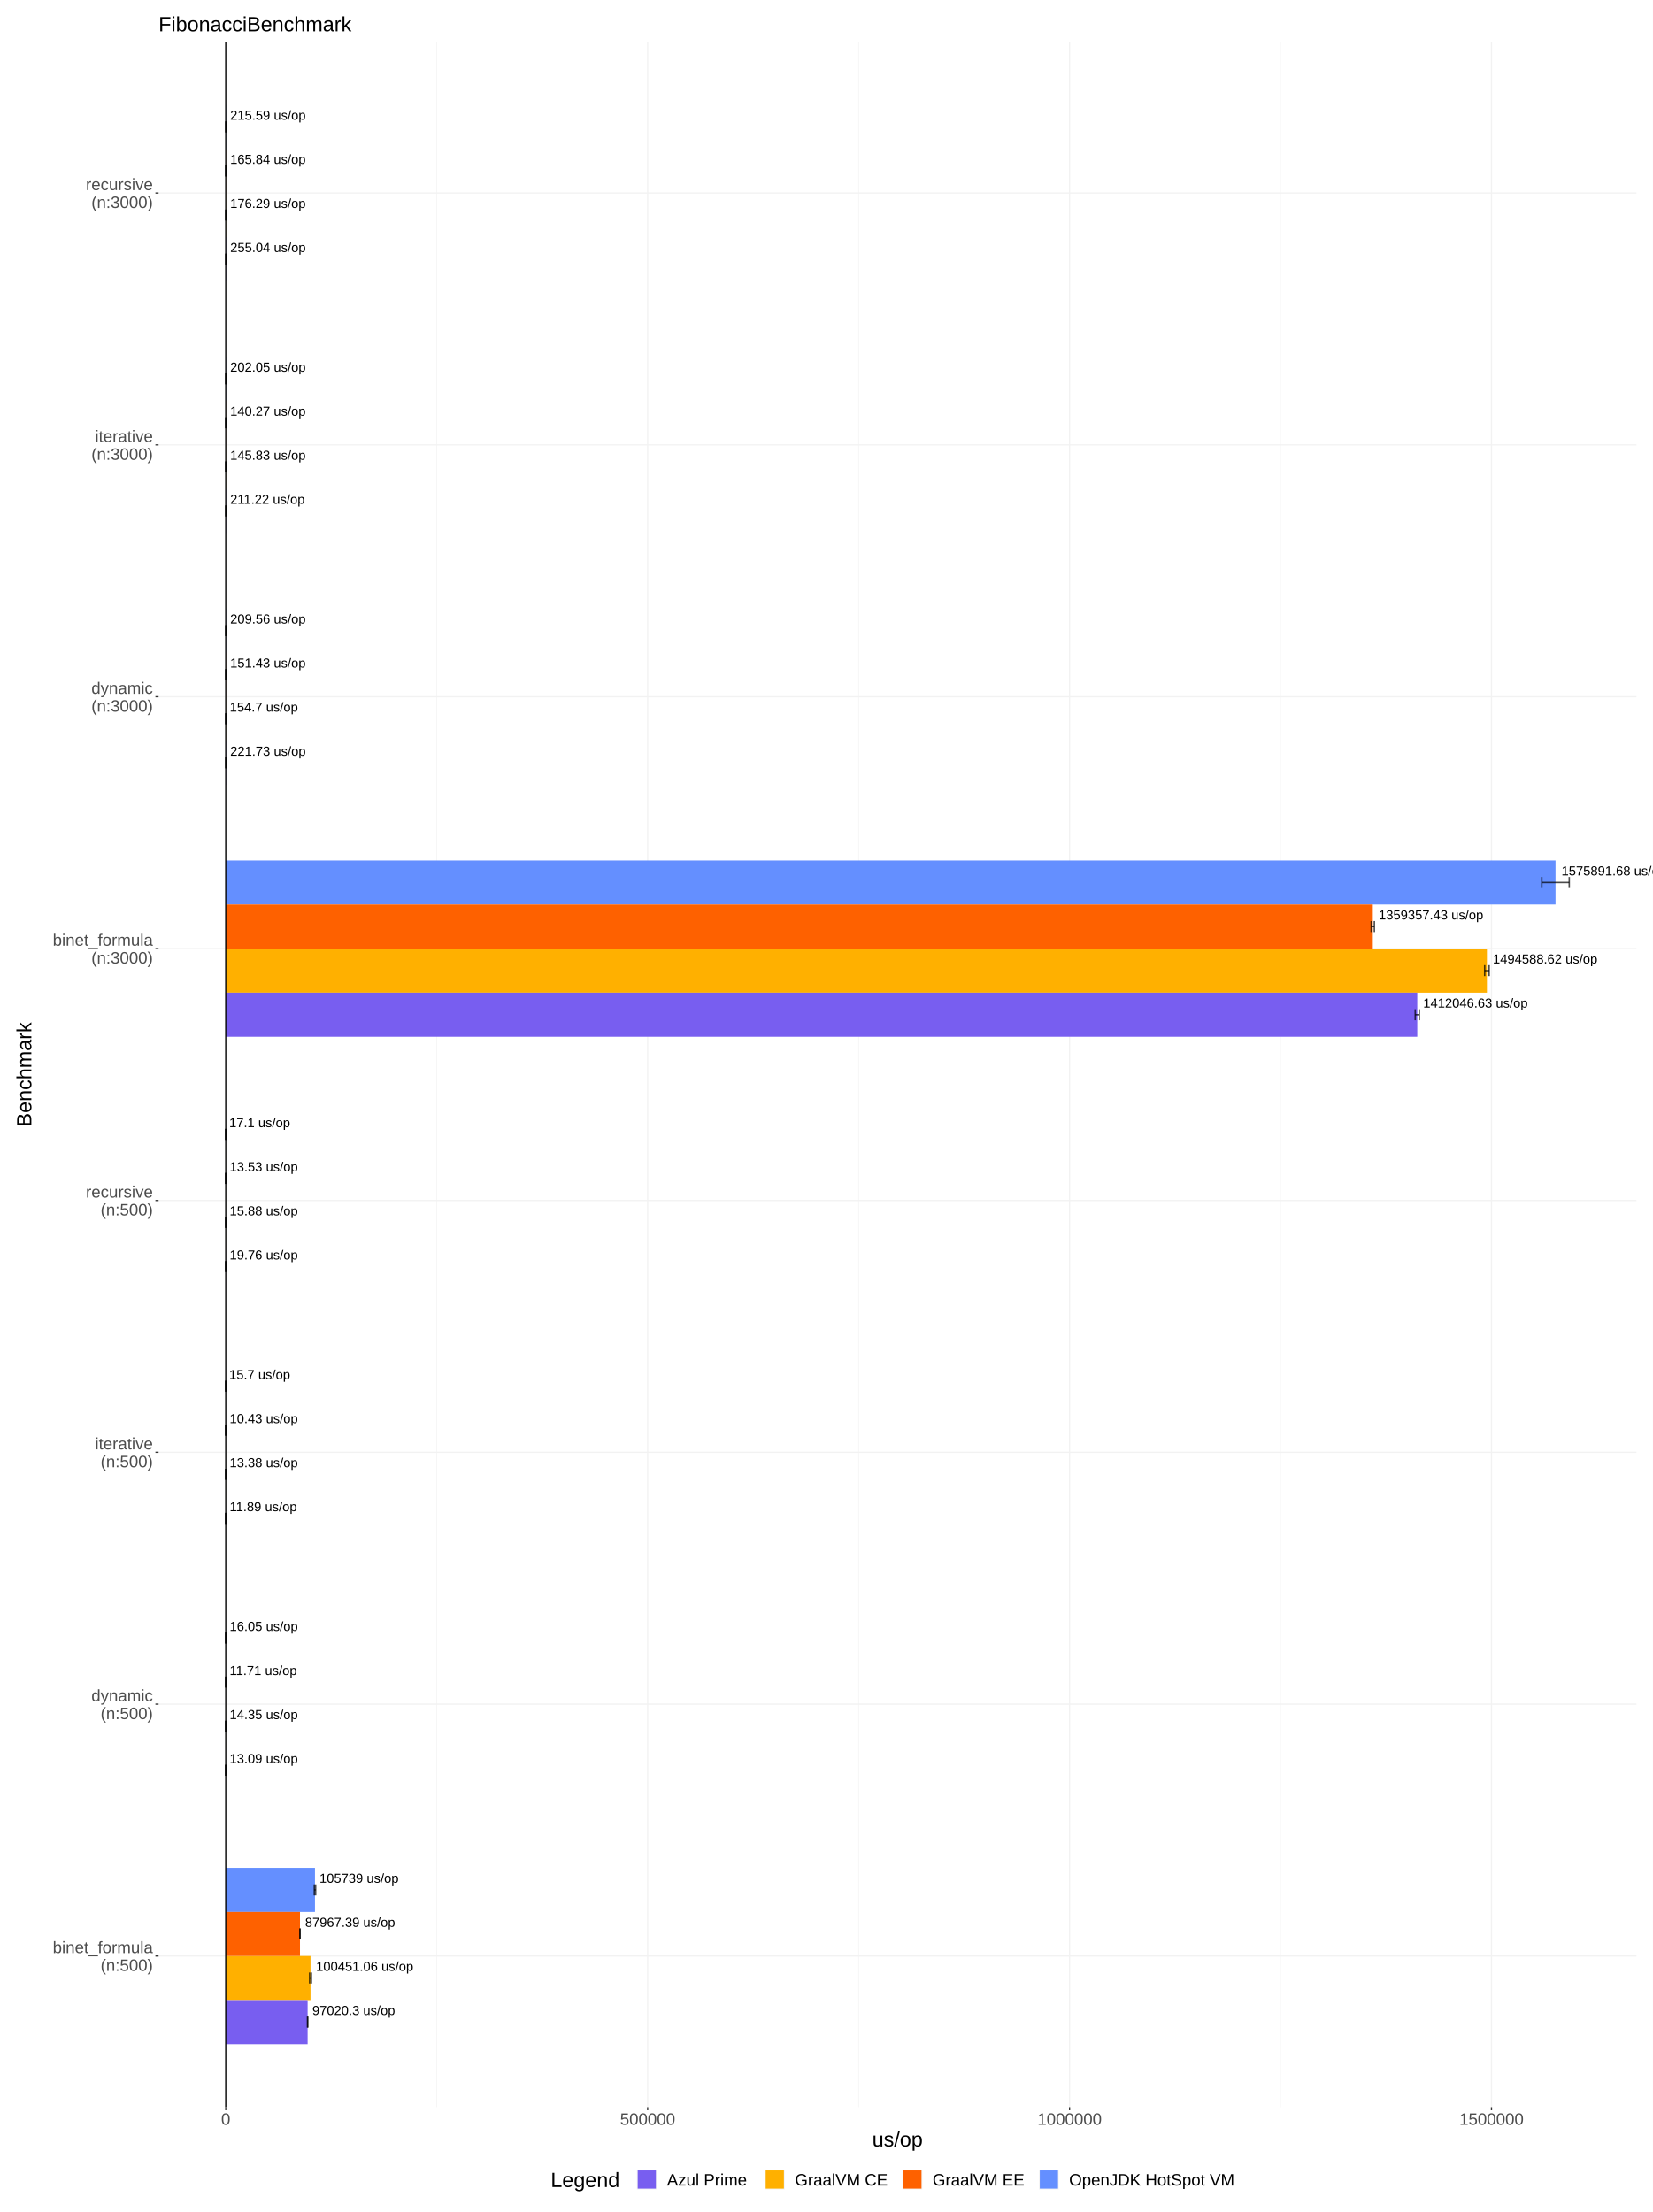
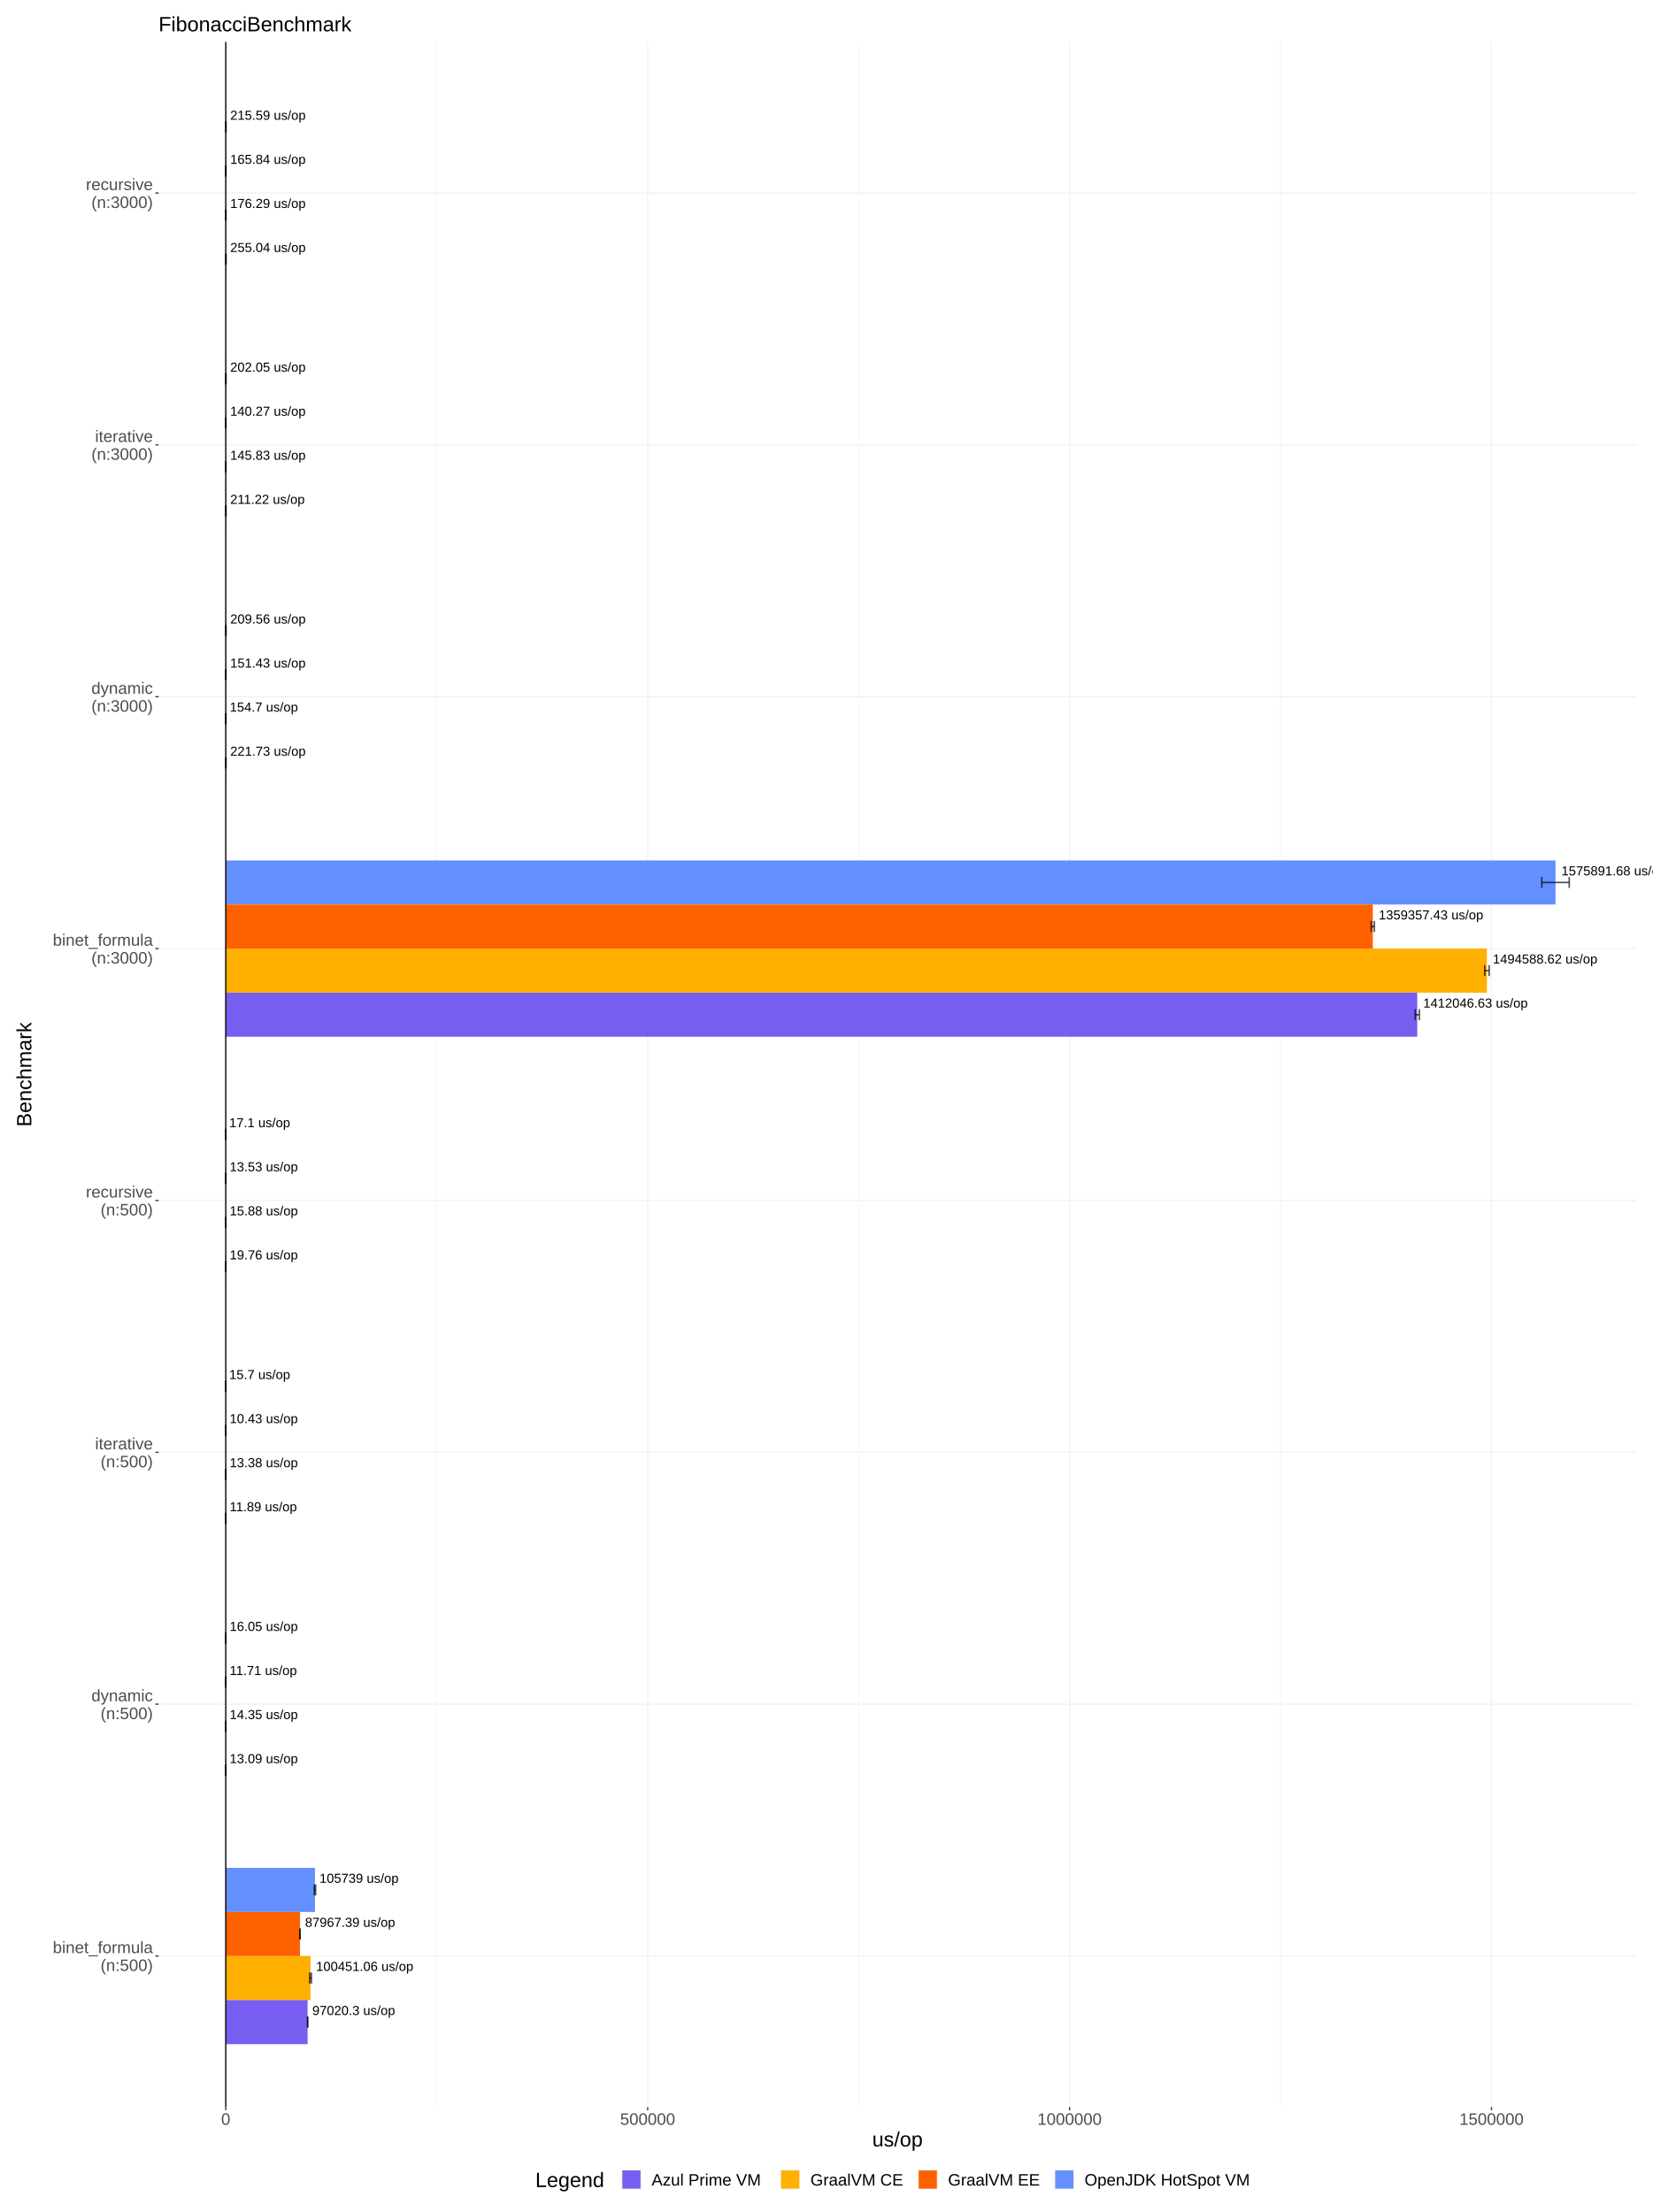
<svg xmlns="http://www.w3.org/2000/svg" class="svglite" width="1440.00pt" height="1927.56pt" viewBox="0 0 1440.00 1927.56">
  <defs>
    <style type="text/css">
    .svglite line, .svglite polyline, .svglite polygon, .svglite path, .svglite rect, .svglite circle {
      fill: none;
      stroke: #000000;
      stroke-linecap: round;
      stroke-linejoin: round;
      stroke-miterlimit: 10.00;
    }
    .svglite text {
      white-space: pre;
    }
  </style>
  </defs>
  <rect width="100%" height="100%" style="stroke: none; fill: #FFFFFF;" />
  <defs>
    <clipPath id="cpMC4wMHwxNDQwLjAwfDAuMDB8MTkyNy41Ng==">
      <rect x="0.00" y="0.00" width="1440.00" height="1927.56" />
    </clipPath>
  </defs>
  <g clip-path="url(#cpMC4wMHwxNDQwLjAwfDAuMDB8MTkyNy41Ng==)">
    <rect x="-0" y="0" width="1440.00" height="1927.56" style="stroke-width: 1.07; stroke: #FFFFFF; fill: #FFFFFF;" />
    <rect x="138.17" y="36.52" width="1287.66" height="1799.64" style="stroke-width: 1.07; stroke: none;" />
    <polyline points="380.50,1836.16 380.50,36.52 " style="stroke-width: 0.53; stroke: #F2F2F2; stroke-linecap: butt;" />
    <polyline points="748.12,1836.16 748.12,36.52 " style="stroke-width: 0.53; stroke: #F2F2F2; stroke-linecap: butt;" />
    <polyline points="1115.73,1836.16 1115.73,36.52 " style="stroke-width: 0.53; stroke: #F2F2F2; stroke-linecap: butt;" />
    <polyline points="138.17,1704.48 1425.83,1704.48 " style="stroke-width: 1.07; stroke: #F2F2F2; stroke-linecap: butt;" />
    <polyline points="138.17,1485.01 1425.83,1485.01 " style="stroke-width: 1.07; stroke: #F2F2F2; stroke-linecap: butt;" />
    <polyline points="138.17,1265.54 1425.83,1265.54 " style="stroke-width: 1.07; stroke: #F2F2F2; stroke-linecap: butt;" />
    <polyline points="138.17,1046.08 1425.83,1046.08 " style="stroke-width: 1.07; stroke: #F2F2F2; stroke-linecap: butt;" />
    <polyline points="138.17,826.61 1425.83,826.61 " style="stroke-width: 1.07; stroke: #F2F2F2; stroke-linecap: butt;" />
    <polyline points="138.17,607.14 1425.83,607.14 " style="stroke-width: 1.07; stroke: #F2F2F2; stroke-linecap: butt;" />
    <polyline points="138.17,387.67 1425.83,387.67 " style="stroke-width: 1.07; stroke: #F2F2F2; stroke-linecap: butt;" />
    <polyline points="138.17,168.20 1425.83,168.20 " style="stroke-width: 1.07; stroke: #F2F2F2; stroke-linecap: butt;" />
    <polyline points="196.70,1836.16 196.70,36.52 " style="stroke-width: 1.07; stroke: #F2F2F2; stroke-linecap: butt;" />
    <polyline points="564.31,1836.16 564.31,36.52 " style="stroke-width: 1.07; stroke: #F2F2F2; stroke-linecap: butt;" />
    <polyline points="931.93,1836.16 931.93,36.52 " style="stroke-width: 1.07; stroke: #F2F2F2; stroke-linecap: butt;" />
    <polyline points="1299.54,1836.16 1299.54,36.52 " style="stroke-width: 1.07; stroke: #F2F2F2; stroke-linecap: butt;" />
    <rect x="196.70" y="1627.67" width="77.74" height="38.41" style="stroke-width: 1.07; stroke: none; stroke-linecap: butt; stroke-linejoin: miter; fill: #648FFF;" />
    <rect x="196.70" y="1704.48" width="73.85" height="38.41" style="stroke-width: 1.07; stroke: none; stroke-linecap: butt; stroke-linejoin: miter; fill: #FFB000;" />
    <rect x="196.70" y="1666.07" width="64.68" height="38.41" style="stroke-width: 1.07; stroke: none; stroke-linecap: butt; stroke-linejoin: miter; fill: #FE6100;" />
    <rect x="196.70" y="1742.89" width="71.33" height="38.41" style="stroke-width: 1.07; stroke: none; stroke-linecap: butt; stroke-linejoin: miter; fill: #785EF0;" />
    <rect x="196.70" y="1408.20" width="0.012" height="38.41" style="stroke-width: 1.07; stroke: none; stroke-linecap: butt; stroke-linejoin: miter; fill: #648FFF;" />
    <rect x="196.70" y="1485.01" width="0.011" height="38.41" style="stroke-width: 1.07; stroke: none; stroke-linecap: butt; stroke-linejoin: miter; fill: #FFB000;" />
    <rect x="196.70" y="1446.61" width="0.009" height="38.41" style="stroke-width: 1.07; stroke: none; stroke-linecap: butt; stroke-linejoin: miter; fill: #FE6100;" />
    <rect x="196.70" y="1523.42" width="0.01" height="38.41" style="stroke-width: 1.07; stroke: none; stroke-linecap: butt; stroke-linejoin: miter; fill: #785EF0;" />
    <rect x="196.70" y="1188.73" width="0.012" height="38.41" style="stroke-width: 1.07; stroke: none; stroke-linecap: butt; stroke-linejoin: miter; fill: #648FFF;" />
    <rect x="196.70" y="1265.54" width="0.01" height="38.41" style="stroke-width: 1.07; stroke: none; stroke-linecap: butt; stroke-linejoin: miter; fill: #FFB000;" />
    <rect x="196.70" y="1227.14" width="0.008" height="38.41" style="stroke-width: 1.07; stroke: none; stroke-linecap: butt; stroke-linejoin: miter; fill: #FE6100;" />
    <rect x="196.70" y="1303.95" width="0.009" height="38.41" style="stroke-width: 1.07; stroke: none; stroke-linecap: butt; stroke-linejoin: miter; fill: #785EF0;" />
    <rect x="196.70" y="969.26" width="0.013" height="38.41" style="stroke-width: 1.07; stroke: none; stroke-linecap: butt; stroke-linejoin: miter; fill: #648FFF;" />
    <rect x="196.70" y="1046.08" width="0.012" height="38.41" style="stroke-width: 1.07; stroke: none; stroke-linecap: butt; stroke-linejoin: miter; fill: #FFB000;" />
    <rect x="196.70" y="1007.67" width="0.01" height="38.41" style="stroke-width: 1.07; stroke: none; stroke-linecap: butt; stroke-linejoin: miter; fill: #FE6100;" />
    <rect x="196.70" y="1084.48" width="0.015" height="38.41" style="stroke-width: 1.07; stroke: none; stroke-linecap: butt; stroke-linejoin: miter; fill: #785EF0;" />
    <rect x="196.70" y="749.79" width="1158.64" height="38.41" style="stroke-width: 1.07; stroke: none; stroke-linecap: butt; stroke-linejoin: miter; fill: #648FFF;" />
    <rect x="196.70" y="826.61" width="1098.86" height="38.41" style="stroke-width: 1.07; stroke: none; stroke-linecap: butt; stroke-linejoin: miter; fill: #FFB000;" />
    <rect x="196.70" y="788.20" width="999.44" height="38.41" style="stroke-width: 1.07; stroke: none; stroke-linecap: butt; stroke-linejoin: miter; fill: #FE6100;" />
    <rect x="196.70" y="865.01" width="1038.18" height="38.41" style="stroke-width: 1.07; stroke: none; stroke-linecap: butt; stroke-linejoin: miter; fill: #785EF0;" />
    <rect x="196.70" y="530.33" width="0.15" height="38.41" style="stroke-width: 1.07; stroke: none; stroke-linecap: butt; stroke-linejoin: miter; fill: #648FFF;" />
    <rect x="196.70" y="607.14" width="0.11" height="38.41" style="stroke-width: 1.07; stroke: none; stroke-linecap: butt; stroke-linejoin: miter; fill: #FFB000;" />
    <rect x="196.70" y="568.73" width="0.11" height="38.41" style="stroke-width: 1.07; stroke: none; stroke-linecap: butt; stroke-linejoin: miter; fill: #FE6100;" />
    <rect x="196.70" y="645.55" width="0.16" height="38.41" style="stroke-width: 1.07; stroke: none; stroke-linecap: butt; stroke-linejoin: miter; fill: #785EF0;" />
    <rect x="196.70" y="310.86" width="0.15" height="38.41" style="stroke-width: 1.07; stroke: none; stroke-linecap: butt; stroke-linejoin: miter; fill: #648FFF;" />
    <rect x="196.70" y="387.67" width="0.11" height="38.41" style="stroke-width: 1.07; stroke: none; stroke-linecap: butt; stroke-linejoin: miter; fill: #FFB000;" />
    <rect x="196.70" y="349.26" width="0.10" height="38.41" style="stroke-width: 1.07; stroke: none; stroke-linecap: butt; stroke-linejoin: miter; fill: #FE6100;" />
    <rect x="196.70" y="426.08" width="0.16" height="38.41" style="stroke-width: 1.07; stroke: none; stroke-linecap: butt; stroke-linejoin: miter; fill: #785EF0;" />
    <rect x="196.70" y="91.39" width="0.16" height="38.41" style="stroke-width: 1.07; stroke: none; stroke-linecap: butt; stroke-linejoin: miter; fill: #648FFF;" />
    <rect x="196.70" y="168.20" width="0.13" height="38.41" style="stroke-width: 1.07; stroke: none; stroke-linecap: butt; stroke-linejoin: miter; fill: #FFB000;" />
    <rect x="196.70" y="129.80" width="0.12" height="38.41" style="stroke-width: 1.07; stroke: none; stroke-linecap: butt; stroke-linejoin: miter; fill: #FE6100;" />
    <rect x="196.70" y="206.61" width="0.19" height="38.41" style="stroke-width: 1.07; stroke: none; stroke-linecap: butt; stroke-linejoin: miter; fill: #785EF0;" />
    <text x="278.35" y="1640.65" style="font-size: 11.38px; font-family: &quot;Liberation Sans&quot;;" textLength="78.18px" lengthAdjust="spacingAndGlyphs">105739 us/op</text>
    <text x="275.37" y="1717.46" style="font-size: 11.38px; font-family: &quot;Liberation Sans&quot;;" textLength="96.26px" lengthAdjust="spacingAndGlyphs">100451.06 us/op</text>
    <text x="265.83" y="1679.06" style="font-size: 11.38px; font-family: &quot;Liberation Sans&quot;;" textLength="89.03px" lengthAdjust="spacingAndGlyphs">87967.39 us/op</text>
    <text x="272.12" y="1755.87" style="font-size: 11.38px; font-family: &quot;Liberation Sans&quot;;" textLength="81.79px" lengthAdjust="spacingAndGlyphs">97020.3 us/op</text>
    <text x="200.08" y="1421.18" style="font-size: 11.38px; font-family: &quot;Liberation Sans&quot;;" textLength="67.32px" lengthAdjust="spacingAndGlyphs">16.05 us/op</text>
    <text x="200.07" y="1498.00" style="font-size: 11.38px; font-family: &quot;Liberation Sans&quot;;" textLength="67.32px" lengthAdjust="spacingAndGlyphs">14.35 us/op</text>
    <text x="200.07" y="1459.59" style="font-size: 11.38px; font-family: &quot;Liberation Sans&quot;;" textLength="67.32px" lengthAdjust="spacingAndGlyphs">11.71 us/op</text>
    <text x="200.07" y="1536.40" style="font-size: 11.38px; font-family: &quot;Liberation Sans&quot;;" textLength="67.32px" lengthAdjust="spacingAndGlyphs">13.09 us/op</text>
    <text x="199.71" y="1201.71" style="font-size: 11.38px; font-family: &quot;Liberation Sans&quot;;" textLength="60.08px" lengthAdjust="spacingAndGlyphs">15.7 us/op</text>
    <text x="200.07" y="1278.53" style="font-size: 11.38px; font-family: &quot;Liberation Sans&quot;;" textLength="67.32px" lengthAdjust="spacingAndGlyphs">13.38 us/op</text>
    <text x="200.07" y="1240.12" style="font-size: 11.38px; font-family: &quot;Liberation Sans&quot;;" textLength="67.32px" lengthAdjust="spacingAndGlyphs">10.43 us/op</text>
    <text x="200.07" y="1316.93" style="font-size: 11.38px; font-family: &quot;Liberation Sans&quot;;" textLength="67.32px" lengthAdjust="spacingAndGlyphs">11.89 us/op</text>
    <text x="199.71" y="982.24" style="font-size: 11.38px; font-family: &quot;Liberation Sans&quot;;" textLength="60.08px" lengthAdjust="spacingAndGlyphs">17.1 us/op</text>
    <text x="200.08" y="1059.06" style="font-size: 11.38px; font-family: &quot;Liberation Sans&quot;;" textLength="67.32px" lengthAdjust="spacingAndGlyphs">15.88 us/op</text>
    <text x="200.07" y="1020.65" style="font-size: 11.38px; font-family: &quot;Liberation Sans&quot;;" textLength="67.32px" lengthAdjust="spacingAndGlyphs">13.53 us/op</text>
    <text x="200.08" y="1097.47" style="font-size: 11.38px; font-family: &quot;Liberation Sans&quot;;" textLength="67.32px" lengthAdjust="spacingAndGlyphs">19.76 us/op</text>
    <text x="1360.51" y="762.78" style="font-size: 11.38px; font-family: &quot;Liberation Sans&quot;;" textLength="103.50px" lengthAdjust="spacingAndGlyphs">1575891.68 us/op</text>
    <text x="1300.74" y="839.59" style="font-size: 11.38px; font-family: &quot;Liberation Sans&quot;;" textLength="103.50px" lengthAdjust="spacingAndGlyphs">1494588.62 us/op</text>
    <text x="1201.31" y="801.18" style="font-size: 11.38px; font-family: &quot;Liberation Sans&quot;;" textLength="103.50px" lengthAdjust="spacingAndGlyphs">1359357.43 us/op</text>
    <text x="1240.05" y="878.00" style="font-size: 11.38px; font-family: &quot;Liberation Sans&quot;;" textLength="103.50px" lengthAdjust="spacingAndGlyphs">1412046.63 us/op</text>
    <text x="200.58" y="543.31" style="font-size: 11.38px; font-family: &quot;Liberation Sans&quot;;" textLength="74.56px" lengthAdjust="spacingAndGlyphs">209.56 us/op</text>
    <text x="200.18" y="620.12" style="font-size: 11.38px; font-family: &quot;Liberation Sans&quot;;" textLength="67.32px" lengthAdjust="spacingAndGlyphs">154.7 us/op</text>
    <text x="200.54" y="581.72" style="font-size: 11.38px; font-family: &quot;Liberation Sans&quot;;" textLength="74.56px" lengthAdjust="spacingAndGlyphs">151.43 us/op</text>
    <text x="200.59" y="658.53" style="font-size: 11.38px; font-family: &quot;Liberation Sans&quot;;" textLength="74.56px" lengthAdjust="spacingAndGlyphs">221.73 us/op</text>
    <text x="200.57" y="323.84" style="font-size: 11.38px; font-family: &quot;Liberation Sans&quot;;" textLength="74.56px" lengthAdjust="spacingAndGlyphs">202.05 us/op</text>
    <text x="200.53" y="400.65" style="font-size: 11.38px; font-family: &quot;Liberation Sans&quot;;" textLength="74.56px" lengthAdjust="spacingAndGlyphs">145.83 us/op</text>
    <text x="200.53" y="362.25" style="font-size: 11.38px; font-family: &quot;Liberation Sans&quot;;" textLength="74.56px" lengthAdjust="spacingAndGlyphs">140.27 us/op</text>
    <text x="200.58" y="439.06" style="font-size: 11.38px; font-family: &quot;Liberation Sans&quot;;" textLength="74.56px" lengthAdjust="spacingAndGlyphs">211.22 us/op</text>
    <text x="200.58" y="104.37" style="font-size: 11.38px; font-family: &quot;Liberation Sans&quot;;" textLength="74.56px" lengthAdjust="spacingAndGlyphs">215.59 us/op</text>
    <text x="200.56" y="181.19" style="font-size: 11.38px; font-family: &quot;Liberation Sans&quot;;" textLength="74.56px" lengthAdjust="spacingAndGlyphs">176.29 us/op</text>
    <text x="200.55" y="142.78" style="font-size: 11.38px; font-family: &quot;Liberation Sans&quot;;" textLength="74.56px" lengthAdjust="spacingAndGlyphs">165.84 us/op</text>
    <text x="200.61" y="219.59" style="font-size: 11.38px; font-family: &quot;Liberation Sans&quot;;" textLength="74.56px" lengthAdjust="spacingAndGlyphs">255.04 us/op</text>
    <polyline points="275.01,1651.67 275.01,1642.07 " style="stroke-width: 1.28; stroke: #000000; stroke-opacity: 0.70; stroke-linecap: butt;" />
    <polyline points="275.01,1646.87 273.87,1646.87 " style="stroke-width: 1.28; stroke: #000000; stroke-opacity: 0.70; stroke-linecap: butt;" />
    <polyline points="273.87,1651.67 273.87,1642.07 " style="stroke-width: 1.28; stroke: #000000; stroke-opacity: 0.70; stroke-linecap: butt;" />
    <polyline points="271.31,1728.48 271.31,1718.88 " style="stroke-width: 1.28; stroke: #000000; stroke-opacity: 0.70; stroke-linecap: butt;" />
    <polyline points="271.31,1723.68 269.79,1723.68 " style="stroke-width: 1.28; stroke: #000000; stroke-opacity: 0.70; stroke-linecap: butt;" />
    <polyline points="269.79,1728.48 269.79,1718.88 " style="stroke-width: 1.28; stroke: #000000; stroke-opacity: 0.70; stroke-linecap: butt;" />
    <polyline points="261.46,1690.08 261.46,1680.48 " style="stroke-width: 1.28; stroke: #000000; stroke-opacity: 0.70; stroke-linecap: butt;" />
    <polyline points="261.46,1685.28 261.29,1685.28 " style="stroke-width: 1.28; stroke: #000000; stroke-opacity: 0.70; stroke-linecap: butt;" />
    <polyline points="261.29,1690.08 261.29,1680.48 " style="stroke-width: 1.28; stroke: #000000; stroke-opacity: 0.70; stroke-linecap: butt;" />
    <polyline points="268.09,1766.89 268.09,1757.29 " style="stroke-width: 1.28; stroke: #000000; stroke-opacity: 0.70; stroke-linecap: butt;" />
    <polyline points="268.09,1762.09 267.97,1762.09 " style="stroke-width: 1.28; stroke: #000000; stroke-opacity: 0.70; stroke-linecap: butt;" />
    <polyline points="267.97,1766.89 267.97,1757.29 " style="stroke-width: 1.28; stroke: #000000; stroke-opacity: 0.70; stroke-linecap: butt;" />
    <polyline points="196.71,1432.20 196.71,1422.60 " style="stroke-width: 1.28; stroke: #000000; stroke-opacity: 0.70; stroke-linecap: butt;" />
    <polyline points="196.71,1427.40 196.71,1427.40 " style="stroke-width: 1.28; stroke: #000000; stroke-opacity: 0.70; stroke-linecap: butt;" />
    <polyline points="196.71,1432.20 196.71,1422.60 " style="stroke-width: 1.28; stroke: #000000; stroke-opacity: 0.70; stroke-linecap: butt;" />
    <polyline points="196.71,1509.02 196.71,1499.42 " style="stroke-width: 1.28; stroke: #000000; stroke-opacity: 0.70; stroke-linecap: butt;" />
    <polyline points="196.71,1504.22 196.71,1504.22 " style="stroke-width: 1.28; stroke: #000000; stroke-opacity: 0.70; stroke-linecap: butt;" />
    <polyline points="196.71,1509.02 196.71,1499.42 " style="stroke-width: 1.28; stroke: #000000; stroke-opacity: 0.70; stroke-linecap: butt;" />
    <polyline points="196.71,1470.61 196.71,1461.01 " style="stroke-width: 1.28; stroke: #000000; stroke-opacity: 0.70; stroke-linecap: butt;" />
    <polyline points="196.71,1465.81 196.71,1465.81 " style="stroke-width: 1.28; stroke: #000000; stroke-opacity: 0.70; stroke-linecap: butt;" />
    <polyline points="196.71,1470.61 196.71,1461.01 " style="stroke-width: 1.28; stroke: #000000; stroke-opacity: 0.70; stroke-linecap: butt;" />
    <polyline points="196.71,1547.42 196.71,1537.82 " style="stroke-width: 1.28; stroke: #000000; stroke-opacity: 0.70; stroke-linecap: butt;" />
    <polyline points="196.71,1542.62 196.71,1542.62 " style="stroke-width: 1.28; stroke: #000000; stroke-opacity: 0.70; stroke-linecap: butt;" />
    <polyline points="196.71,1547.42 196.71,1537.82 " style="stroke-width: 1.28; stroke: #000000; stroke-opacity: 0.70; stroke-linecap: butt;" />
    <polyline points="196.71,1212.73 196.71,1203.13 " style="stroke-width: 1.28; stroke: #000000; stroke-opacity: 0.70; stroke-linecap: butt;" />
    <polyline points="196.71,1207.93 196.71,1207.93 " style="stroke-width: 1.28; stroke: #000000; stroke-opacity: 0.70; stroke-linecap: butt;" />
    <polyline points="196.71,1212.73 196.71,1203.13 " style="stroke-width: 1.28; stroke: #000000; stroke-opacity: 0.70; stroke-linecap: butt;" />
    <polyline points="196.71,1289.55 196.71,1279.95 " style="stroke-width: 1.28; stroke: #000000; stroke-opacity: 0.70; stroke-linecap: butt;" />
    <polyline points="196.71,1284.75 196.71,1284.75 " style="stroke-width: 1.28; stroke: #000000; stroke-opacity: 0.70; stroke-linecap: butt;" />
    <polyline points="196.71,1289.55 196.71,1279.95 " style="stroke-width: 1.28; stroke: #000000; stroke-opacity: 0.70; stroke-linecap: butt;" />
    <polyline points="196.71,1251.14 196.71,1241.54 " style="stroke-width: 1.28; stroke: #000000; stroke-opacity: 0.70; stroke-linecap: butt;" />
    <polyline points="196.71,1246.34 196.71,1246.34 " style="stroke-width: 1.28; stroke: #000000; stroke-opacity: 0.70; stroke-linecap: butt;" />
    <polyline points="196.71,1251.14 196.71,1241.54 " style="stroke-width: 1.28; stroke: #000000; stroke-opacity: 0.70; stroke-linecap: butt;" />
    <polyline points="196.71,1327.96 196.71,1318.35 " style="stroke-width: 1.28; stroke: #000000; stroke-opacity: 0.70; stroke-linecap: butt;" />
    <polyline points="196.71,1323.15 196.71,1323.15 " style="stroke-width: 1.28; stroke: #000000; stroke-opacity: 0.70; stroke-linecap: butt;" />
    <polyline points="196.71,1327.96 196.71,1318.35 " style="stroke-width: 1.28; stroke: #000000; stroke-opacity: 0.70; stroke-linecap: butt;" />
    <polyline points="196.71,993.27 196.71,983.66 " style="stroke-width: 1.28; stroke: #000000; stroke-opacity: 0.70; stroke-linecap: butt;" />
    <polyline points="196.71,988.47 196.71,988.47 " style="stroke-width: 1.28; stroke: #000000; stroke-opacity: 0.70; stroke-linecap: butt;" />
    <polyline points="196.71,993.27 196.71,983.66 " style="stroke-width: 1.28; stroke: #000000; stroke-opacity: 0.70; stroke-linecap: butt;" />
    <polyline points="196.71,1070.08 196.71,1060.48 " style="stroke-width: 1.28; stroke: #000000; stroke-opacity: 0.70; stroke-linecap: butt;" />
    <polyline points="196.71,1065.28 196.71,1065.28 " style="stroke-width: 1.28; stroke: #000000; stroke-opacity: 0.70; stroke-linecap: butt;" />
    <polyline points="196.71,1070.08 196.71,1060.48 " style="stroke-width: 1.28; stroke: #000000; stroke-opacity: 0.70; stroke-linecap: butt;" />
    <polyline points="196.71,1031.67 196.71,1022.07 " style="stroke-width: 1.28; stroke: #000000; stroke-opacity: 0.70; stroke-linecap: butt;" />
    <polyline points="196.71,1026.87 196.71,1026.87 " style="stroke-width: 1.28; stroke: #000000; stroke-opacity: 0.70; stroke-linecap: butt;" />
    <polyline points="196.71,1031.67 196.71,1022.07 " style="stroke-width: 1.28; stroke: #000000; stroke-opacity: 0.70; stroke-linecap: butt;" />
    <polyline points="196.71,1108.49 196.71,1098.89 " style="stroke-width: 1.28; stroke: #000000; stroke-opacity: 0.70; stroke-linecap: butt;" />
    <polyline points="196.71,1103.69 196.71,1103.69 " style="stroke-width: 1.28; stroke: #000000; stroke-opacity: 0.70; stroke-linecap: butt;" />
    <polyline points="196.71,1108.49 196.71,1098.89 " style="stroke-width: 1.28; stroke: #000000; stroke-opacity: 0.70; stroke-linecap: butt;" />
    <polyline points="1367.30,773.80 1367.30,764.20 " style="stroke-width: 1.28; stroke: #000000; stroke-opacity: 0.70; stroke-linecap: butt;" />
    <polyline points="1367.30,769.00 1343.38,769.00 " style="stroke-width: 1.28; stroke: #000000; stroke-opacity: 0.70; stroke-linecap: butt;" />
    <polyline points="1343.38,773.80 1343.38,764.20 " style="stroke-width: 1.28; stroke: #000000; stroke-opacity: 0.70; stroke-linecap: butt;" />
    <polyline points="1297.50,850.61 1297.50,841.01 " style="stroke-width: 1.28; stroke: #000000; stroke-opacity: 0.70; stroke-linecap: butt;" />
    <polyline points="1297.50,845.81 1293.62,845.81 " style="stroke-width: 1.28; stroke: #000000; stroke-opacity: 0.70; stroke-linecap: butt;" />
    <polyline points="1293.62,850.61 1293.62,841.01 " style="stroke-width: 1.28; stroke: #000000; stroke-opacity: 0.70; stroke-linecap: butt;" />
    <polyline points="1197.49,812.21 1197.49,802.60 " style="stroke-width: 1.28; stroke: #000000; stroke-opacity: 0.70; stroke-linecap: butt;" />
    <polyline points="1197.49,807.40 1194.78,807.40 " style="stroke-width: 1.28; stroke: #000000; stroke-opacity: 0.70; stroke-linecap: butt;" />
    <polyline points="1194.78,812.21 1194.78,802.60 " style="stroke-width: 1.28; stroke: #000000; stroke-opacity: 0.70; stroke-linecap: butt;" />
    <polyline points="1236.66,889.02 1236.66,879.42 " style="stroke-width: 1.28; stroke: #000000; stroke-opacity: 0.70; stroke-linecap: butt;" />
    <polyline points="1236.66,884.22 1233.09,884.22 " style="stroke-width: 1.28; stroke: #000000; stroke-opacity: 0.70; stroke-linecap: butt;" />
    <polyline points="1233.09,889.02 1233.09,879.42 " style="stroke-width: 1.28; stroke: #000000; stroke-opacity: 0.70; stroke-linecap: butt;" />
    <polyline points="196.85,554.33 196.85,544.73 " style="stroke-width: 1.28; stroke: #000000; stroke-opacity: 0.70; stroke-linecap: butt;" />
    <polyline points="196.85,549.53 196.85,549.53 " style="stroke-width: 1.28; stroke: #000000; stroke-opacity: 0.70; stroke-linecap: butt;" />
    <polyline points="196.85,554.33 196.85,544.73 " style="stroke-width: 1.28; stroke: #000000; stroke-opacity: 0.70; stroke-linecap: butt;" />
    <polyline points="196.81,631.14 196.81,621.54 " style="stroke-width: 1.28; stroke: #000000; stroke-opacity: 0.70; stroke-linecap: butt;" />
    <polyline points="196.81,626.34 196.81,626.34 " style="stroke-width: 1.28; stroke: #000000; stroke-opacity: 0.70; stroke-linecap: butt;" />
    <polyline points="196.81,631.14 196.81,621.54 " style="stroke-width: 1.28; stroke: #000000; stroke-opacity: 0.70; stroke-linecap: butt;" />
    <polyline points="196.81,592.74 196.81,583.14 " style="stroke-width: 1.28; stroke: #000000; stroke-opacity: 0.70; stroke-linecap: butt;" />
    <polyline points="196.81,587.94 196.81,587.94 " style="stroke-width: 1.28; stroke: #000000; stroke-opacity: 0.70; stroke-linecap: butt;" />
    <polyline points="196.81,592.74 196.81,583.14 " style="stroke-width: 1.28; stroke: #000000; stroke-opacity: 0.70; stroke-linecap: butt;" />
    <polyline points="196.86,669.55 196.86,659.95 " style="stroke-width: 1.28; stroke: #000000; stroke-opacity: 0.70; stroke-linecap: butt;" />
    <polyline points="196.86,664.75 196.86,664.75 " style="stroke-width: 1.28; stroke: #000000; stroke-opacity: 0.70; stroke-linecap: butt;" />
    <polyline points="196.86,669.55 196.86,659.95 " style="stroke-width: 1.28; stroke: #000000; stroke-opacity: 0.70; stroke-linecap: butt;" />
    <polyline points="196.85,334.86 196.85,325.26 " style="stroke-width: 1.28; stroke: #000000; stroke-opacity: 0.70; stroke-linecap: butt;" />
    <polyline points="196.85,330.06 196.85,330.06 " style="stroke-width: 1.28; stroke: #000000; stroke-opacity: 0.70; stroke-linecap: butt;" />
    <polyline points="196.85,334.86 196.85,325.26 " style="stroke-width: 1.28; stroke: #000000; stroke-opacity: 0.70; stroke-linecap: butt;" />
    <polyline points="196.80,411.68 196.80,402.07 " style="stroke-width: 1.28; stroke: #000000; stroke-opacity: 0.70; stroke-linecap: butt;" />
    <polyline points="196.80,406.87 196.80,406.87 " style="stroke-width: 1.28; stroke: #000000; stroke-opacity: 0.70; stroke-linecap: butt;" />
    <polyline points="196.80,411.68 196.80,402.07 " style="stroke-width: 1.28; stroke: #000000; stroke-opacity: 0.70; stroke-linecap: butt;" />
    <polyline points="196.80,373.27 196.80,363.67 " style="stroke-width: 1.28; stroke: #000000; stroke-opacity: 0.70; stroke-linecap: butt;" />
    <polyline points="196.80,368.47 196.80,368.47 " style="stroke-width: 1.28; stroke: #000000; stroke-opacity: 0.70; stroke-linecap: butt;" />
    <polyline points="196.80,373.27 196.80,363.67 " style="stroke-width: 1.28; stroke: #000000; stroke-opacity: 0.70; stroke-linecap: butt;" />
    <polyline points="196.85,450.08 196.85,440.48 " style="stroke-width: 1.28; stroke: #000000; stroke-opacity: 0.70; stroke-linecap: butt;" />
    <polyline points="196.85,445.28 196.85,445.28 " style="stroke-width: 1.28; stroke: #000000; stroke-opacity: 0.70; stroke-linecap: butt;" />
    <polyline points="196.85,450.08 196.85,440.48 " style="stroke-width: 1.28; stroke: #000000; stroke-opacity: 0.70; stroke-linecap: butt;" />
    <polyline points="196.86,115.39 196.86,105.79 " style="stroke-width: 1.28; stroke: #000000; stroke-opacity: 0.70; stroke-linecap: butt;" />
    <polyline points="196.86,110.59 196.86,110.59 " style="stroke-width: 1.28; stroke: #000000; stroke-opacity: 0.70; stroke-linecap: butt;" />
    <polyline points="196.86,115.39 196.86,105.79 " style="stroke-width: 1.28; stroke: #000000; stroke-opacity: 0.70; stroke-linecap: butt;" />
    <polyline points="196.83,192.21 196.83,182.61 " style="stroke-width: 1.28; stroke: #000000; stroke-opacity: 0.70; stroke-linecap: butt;" />
    <polyline points="196.83,187.41 196.83,187.41 " style="stroke-width: 1.28; stroke: #000000; stroke-opacity: 0.70; stroke-linecap: butt;" />
    <polyline points="196.83,192.21 196.83,182.61 " style="stroke-width: 1.28; stroke: #000000; stroke-opacity: 0.70; stroke-linecap: butt;" />
    <polyline points="196.82,153.80 196.82,144.20 " style="stroke-width: 1.28; stroke: #000000; stroke-opacity: 0.70; stroke-linecap: butt;" />
    <polyline points="196.82,149.00 196.82,149.00 " style="stroke-width: 1.28; stroke: #000000; stroke-opacity: 0.70; stroke-linecap: butt;" />
    <polyline points="196.82,153.80 196.82,144.20 " style="stroke-width: 1.28; stroke: #000000; stroke-opacity: 0.70; stroke-linecap: butt;" />
    <polyline points="196.89,230.61 196.89,221.01 " style="stroke-width: 1.28; stroke: #000000; stroke-opacity: 0.70; stroke-linecap: butt;" />
    <polyline points="196.89,225.81 196.88,225.81 " style="stroke-width: 1.28; stroke: #000000; stroke-opacity: 0.70; stroke-linecap: butt;" />
    <polyline points="196.88,230.61 196.88,221.01 " style="stroke-width: 1.28; stroke: #000000; stroke-opacity: 0.70; stroke-linecap: butt;" />
    <line x1="196.70" y1="1836.16" x2="196.70" y2="36.52" style="stroke-width: 1.07; stroke-linecap: butt;" />
    <text x="133.24" y="1701.95" text-anchor="end" style="font-size: 14.40px;fill: #4D4D4D; font-family: &quot;Liberation Sans&quot;;" textLength="99.45px" lengthAdjust="spacingAndGlyphs">binet_formula</text>
    <text x="133.24" y="1717.50" text-anchor="end" style="font-size: 14.40px;fill: #4D4D4D; font-family: &quot;Liberation Sans&quot;;" textLength="52.68px" lengthAdjust="spacingAndGlyphs">(n:500)</text>
    <text x="133.24" y="1482.48" text-anchor="end" style="font-size: 14.40px;fill: #4D4D4D; font-family: &quot;Liberation Sans&quot;;" textLength="61.52px" lengthAdjust="spacingAndGlyphs">dynamic</text>
    <text x="133.24" y="1498.03" text-anchor="end" style="font-size: 14.40px;fill: #4D4D4D; font-family: &quot;Liberation Sans&quot;;" textLength="52.68px" lengthAdjust="spacingAndGlyphs">(n:500)</text>
    <text x="133.24" y="1263.01" text-anchor="end" style="font-size: 14.40px;fill: #4D4D4D; font-family: &quot;Liberation Sans&quot;;" textLength="60.25px" lengthAdjust="spacingAndGlyphs">iterative</text>
    <text x="133.24" y="1278.57" text-anchor="end" style="font-size: 14.40px;fill: #4D4D4D; font-family: &quot;Liberation Sans&quot;;" textLength="52.68px" lengthAdjust="spacingAndGlyphs">(n:500)</text>
    <text x="133.24" y="1043.55" text-anchor="end" style="font-size: 14.40px;fill: #4D4D4D; font-family: &quot;Liberation Sans&quot;;" textLength="66.28px" lengthAdjust="spacingAndGlyphs">recursive</text>
    <text x="133.24" y="1059.10" text-anchor="end" style="font-size: 14.40px;fill: #4D4D4D; font-family: &quot;Liberation Sans&quot;;" textLength="52.68px" lengthAdjust="spacingAndGlyphs">(n:500)</text>
    <text x="133.24" y="824.08" text-anchor="end" style="font-size: 14.40px;fill: #4D4D4D; font-family: &quot;Liberation Sans&quot;;" textLength="99.45px" lengthAdjust="spacingAndGlyphs">binet_formula</text>
    <text x="133.24" y="839.63" text-anchor="end" style="font-size: 14.40px;fill: #4D4D4D; font-family: &quot;Liberation Sans&quot;;" textLength="61.83px" lengthAdjust="spacingAndGlyphs">(n:3000)</text>
    <text x="133.24" y="604.61" text-anchor="end" style="font-size: 14.40px;fill: #4D4D4D; font-family: &quot;Liberation Sans&quot;;" textLength="61.52px" lengthAdjust="spacingAndGlyphs">dynamic</text>
    <text x="133.24" y="620.16" text-anchor="end" style="font-size: 14.40px;fill: #4D4D4D; font-family: &quot;Liberation Sans&quot;;" textLength="61.83px" lengthAdjust="spacingAndGlyphs">(n:3000)</text>
    <text x="133.24" y="385.14" text-anchor="end" style="font-size: 14.40px;fill: #4D4D4D; font-family: &quot;Liberation Sans&quot;;" textLength="60.25px" lengthAdjust="spacingAndGlyphs">iterative</text>
    <text x="133.24" y="400.69" text-anchor="end" style="font-size: 14.40px;fill: #4D4D4D; font-family: &quot;Liberation Sans&quot;;" textLength="61.83px" lengthAdjust="spacingAndGlyphs">(n:3000)</text>
    <text x="133.24" y="165.67" text-anchor="end" style="font-size: 14.40px;fill: #4D4D4D; font-family: &quot;Liberation Sans&quot;;" textLength="66.28px" lengthAdjust="spacingAndGlyphs">recursive</text>
    <text x="133.24" y="181.22" text-anchor="end" style="font-size: 14.40px;fill: #4D4D4D; font-family: &quot;Liberation Sans&quot;;" textLength="61.83px" lengthAdjust="spacingAndGlyphs">(n:3000)</text>
    <polyline points="135.43,1704.48 138.17,1704.48 " style="stroke-width: 1.07; stroke: #333333; stroke-linecap: butt;" />
    <polyline points="135.43,1485.01 138.17,1485.01 " style="stroke-width: 1.07; stroke: #333333; stroke-linecap: butt;" />
    <polyline points="135.43,1265.54 138.17,1265.54 " style="stroke-width: 1.07; stroke: #333333; stroke-linecap: butt;" />
    <polyline points="135.43,1046.08 138.17,1046.08 " style="stroke-width: 1.07; stroke: #333333; stroke-linecap: butt;" />
    <polyline points="135.43,826.61 138.17,826.61 " style="stroke-width: 1.07; stroke: #333333; stroke-linecap: butt;" />
    <polyline points="135.43,607.14 138.17,607.14 " style="stroke-width: 1.07; stroke: #333333; stroke-linecap: butt;" />
    <polyline points="135.43,387.67 138.17,387.67 " style="stroke-width: 1.07; stroke: #333333; stroke-linecap: butt;" />
    <polyline points="135.43,168.20 138.17,168.20 " style="stroke-width: 1.07; stroke: #333333; stroke-linecap: butt;" />
    <polyline points="196.70,1838.90 196.70,1836.16 " style="stroke-width: 1.07; stroke: #333333; stroke-linecap: butt;" />
    <polyline points="564.31,1838.90 564.31,1836.16 " style="stroke-width: 1.07; stroke: #333333; stroke-linecap: butt;" />
    <polyline points="931.93,1838.90 931.93,1836.16 " style="stroke-width: 1.07; stroke: #333333; stroke-linecap: butt;" />
    <polyline points="1299.54,1838.90 1299.54,1836.16 " style="stroke-width: 1.07; stroke: #333333; stroke-linecap: butt;" />
    <text x="196.70" y="1851.58" text-anchor="middle" style="font-size: 14.40px;fill: #4D4D4D; font-family: &quot;Liberation Sans&quot;;" textLength="9.16px" lengthAdjust="spacingAndGlyphs">0</text>
    <text x="564.31" y="1851.58" text-anchor="middle" style="font-size: 14.40px;fill: #4D4D4D; font-family: &quot;Liberation Sans&quot;;" textLength="54.95px" lengthAdjust="spacingAndGlyphs">500000</text>
    <text x="931.93" y="1851.58" text-anchor="middle" style="font-size: 14.40px;fill: #4D4D4D; font-family: &quot;Liberation Sans&quot;;" textLength="64.11px" lengthAdjust="spacingAndGlyphs">1000000</text>
    <text x="1299.54" y="1851.58" text-anchor="middle" style="font-size: 14.40px;fill: #4D4D4D; font-family: &quot;Liberation Sans&quot;;" textLength="64.11px" lengthAdjust="spacingAndGlyphs">1500000</text>
    <text x="782.00" y="1870.44" text-anchor="middle" style="font-size: 18.00px; font-family: &quot;Liberation Sans&quot;;" textLength="49.28px" lengthAdjust="spacingAndGlyphs">us/op</text>
    <text transform="translate(27.30,936.34) rotate(-90)" text-anchor="middle" style="font-size: 18.00px; font-family: &quot;Liberation Sans&quot;;" textLength="102.52px" lengthAdjust="spacingAndGlyphs">Benchmark</text>
-     <rect x="474.37" y="1885.15" width="615.25" height="28.24" style="stroke-width: 1.07; stroke: none; fill: #FFFFFF;" />
-     <text x="479.85" y="1905.83" style="font-size: 18.00px; font-family: &quot;Liberation Sans&quot;;" textLength="66.12px" lengthAdjust="spacingAndGlyphs">Legend</text>
-     <rect x="554.93" y="1890.63" width="17.28" height="17.28" style="stroke-width: 1.07; stroke: none; fill: #F2F2F2;" />
-     <rect x="555.64" y="1891.34" width="15.86" height="15.86" style="stroke-width: 1.07; stroke: none; stroke-linecap: butt; stroke-linejoin: miter; fill: #785EF0;" />
-     <rect x="666.45" y="1890.63" width="17.28" height="17.28" style="stroke-width: 1.07; stroke: none; fill: #F2F2F2;" />
-     <rect x="667.15" y="1891.34" width="15.86" height="15.86" style="stroke-width: 1.07; stroke: none; stroke-linecap: butt; stroke-linejoin: miter; fill: #FFB000;" />
-     <rect x="786.34" y="1890.63" width="17.28" height="17.28" style="stroke-width: 1.07; stroke: none; fill: #F2F2F2;" />
-     <rect x="787.05" y="1891.34" width="15.86" height="15.86" style="stroke-width: 1.07; stroke: none; stroke-linecap: butt; stroke-linejoin: miter; fill: #FE6100;" />
-     <rect x="905.29" y="1890.63" width="17.28" height="17.28" style="stroke-width: 1.07; stroke: none; fill: #F2F2F2;" />
-     <rect x="906.00" y="1891.34" width="15.86" height="15.86" style="stroke-width: 1.07; stroke: none; stroke-linecap: butt; stroke-linejoin: miter; fill: #648FFF;" />
-     <text x="581.18" y="1904.51" style="font-size: 14.40px; font-family: &quot;Liberation Sans&quot;;" textLength="76.30px" lengthAdjust="spacingAndGlyphs">Azul Prime</text>
-     <text x="692.69" y="1904.51" style="font-size: 14.40px; font-family: &quot;Liberation Sans&quot;;" textLength="84.69px" lengthAdjust="spacingAndGlyphs">GraalVM CE</text>
-     <text x="812.59" y="1904.51" style="font-size: 14.40px; font-family: &quot;Liberation Sans&quot;;" textLength="83.73px" lengthAdjust="spacingAndGlyphs">GraalVM EE</text>
-     <text x="931.53" y="1904.51" style="font-size: 14.40px; font-family: &quot;Liberation Sans&quot;;" textLength="152.61px" lengthAdjust="spacingAndGlyphs">OpenJDK HotSpot VM</text>
+     <rect x="460.95" y="1885.15" width="642.09" height="28.24" style="stroke-width: 1.07; stroke: none; fill: #FFFFFF;" />
+     <text x="466.43" y="1905.83" style="font-size: 18.00px; font-family: &quot;Liberation Sans&quot;;" textLength="66.12px" lengthAdjust="spacingAndGlyphs">Legend</text>
+     <rect x="541.52" y="1890.63" width="17.28" height="17.28" style="stroke-width: 1.07; stroke: none; fill: #F2F2F2;" />
+     <rect x="542.23" y="1891.34" width="15.86" height="15.86" style="stroke-width: 1.07; stroke: none; stroke-linecap: butt; stroke-linejoin: miter; fill: #785EF0;" />
+     <rect x="679.86" y="1890.63" width="17.28" height="17.28" style="stroke-width: 1.07; stroke: none; fill: #F2F2F2;" />
+     <rect x="680.57" y="1891.34" width="15.86" height="15.86" style="stroke-width: 1.07; stroke: none; stroke-linecap: butt; stroke-linejoin: miter; fill: #FFB000;" />
+     <rect x="799.76" y="1890.63" width="17.28" height="17.28" style="stroke-width: 1.07; stroke: none; fill: #F2F2F2;" />
+     <rect x="800.47" y="1891.34" width="15.86" height="15.86" style="stroke-width: 1.07; stroke: none; stroke-linecap: butt; stroke-linejoin: miter; fill: #FE6100;" />
+     <rect x="918.70" y="1890.63" width="17.28" height="17.28" style="stroke-width: 1.07; stroke: none; fill: #F2F2F2;" />
+     <rect x="919.41" y="1891.34" width="15.86" height="15.86" style="stroke-width: 1.07; stroke: none; stroke-linecap: butt; stroke-linejoin: miter; fill: #648FFF;" />
+     <text x="567.76" y="1904.51" style="font-size: 14.40px; font-family: &quot;Liberation Sans&quot;;" textLength="103.13px" lengthAdjust="spacingAndGlyphs">Azul Prime VM</text>
+     <text x="706.11" y="1904.51" style="font-size: 14.40px; font-family: &quot;Liberation Sans&quot;;" textLength="84.69px" lengthAdjust="spacingAndGlyphs">GraalVM CE</text>
+     <text x="826.01" y="1904.51" style="font-size: 14.40px; font-family: &quot;Liberation Sans&quot;;" textLength="83.73px" lengthAdjust="spacingAndGlyphs">GraalVM EE</text>
+     <text x="944.95" y="1904.51" style="font-size: 14.40px; font-family: &quot;Liberation Sans&quot;;" textLength="152.61px" lengthAdjust="spacingAndGlyphs">OpenJDK HotSpot VM</text>
    <text x="138.17" y="27.30" style="font-size: 18.00px; font-family: &quot;Liberation Sans&quot;;" textLength="186.25px" lengthAdjust="spacingAndGlyphs">FibonacciBenchmark</text>
  </g>
</svg>
